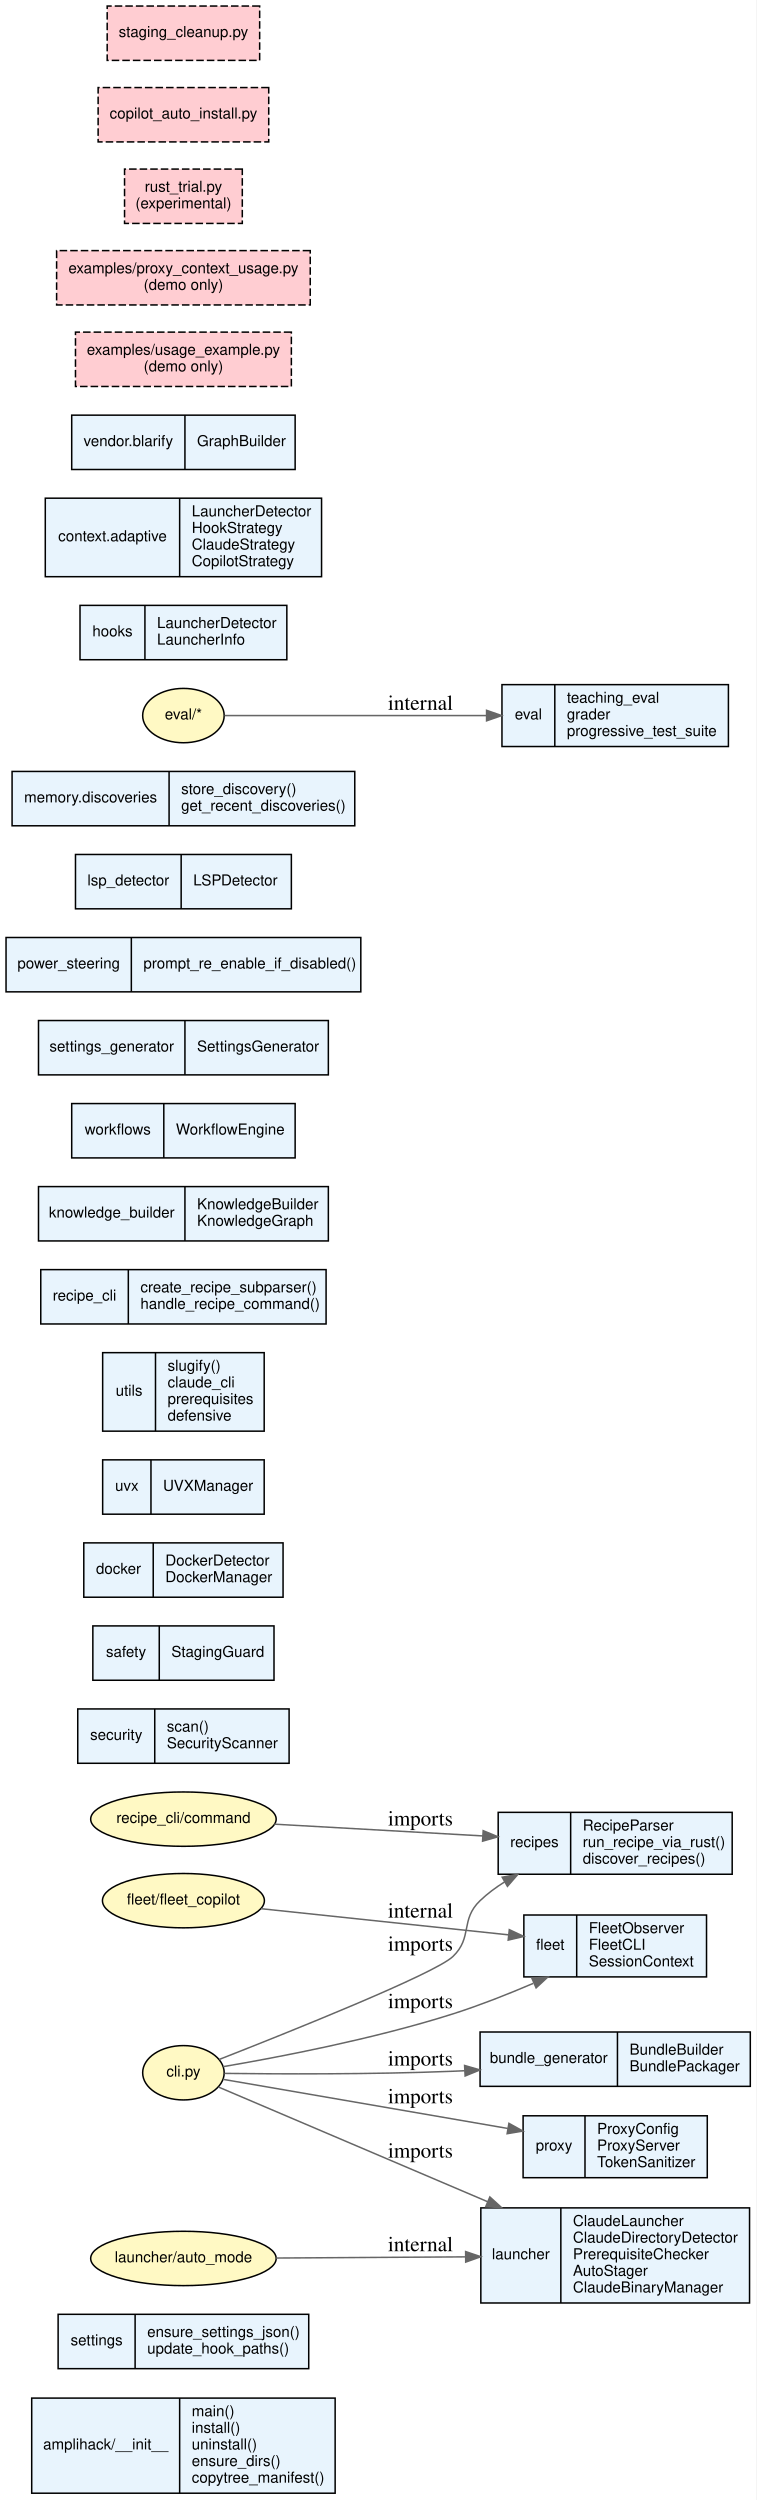
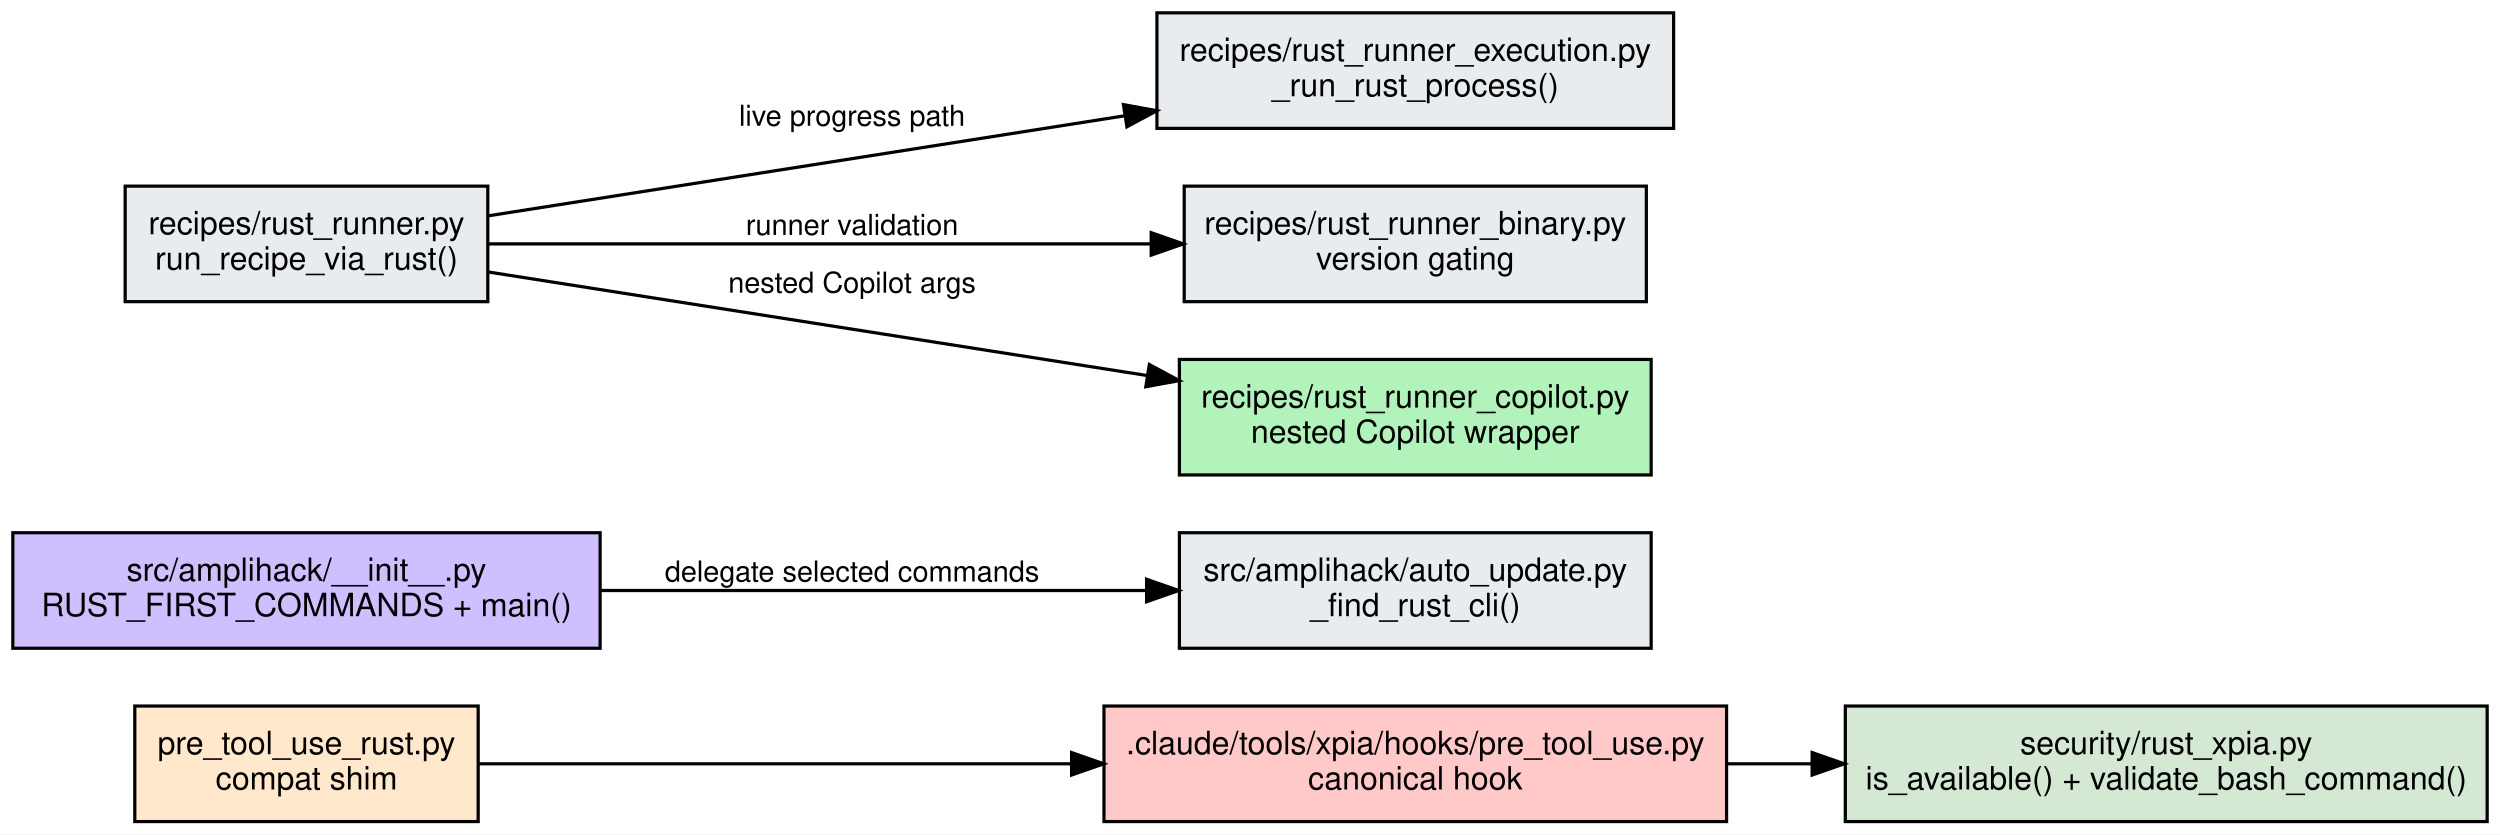
- <svg xmlns="http://www.w3.org/2000/svg" width="501pt" height="1656pt" viewBox="0.00 0.00 501.00 1656.00">
-   <g id="graph0" class="graph" transform="scale(1 1) rotate(0) translate(4 1652)">
-     <polygon fill="white" stroke="transparent" points="-4,4 -4,-1652 497,-1652 497,4 -4,4" />
+ <svg xmlns="http://www.w3.org/2000/svg" width="779pt" height="260pt" viewBox="0.00 0.00 779.00 260.00">
+   <g id="graph0" class="graph" transform="scale(1 1) rotate(0) translate(4 256)">
+     <polygon fill="white" stroke="transparent" points="-4,4 -4,-256 775,-256 775,4 -4,4" />
    <g id="node1" class="node">
-       <polygon fill="#e8f4fd" stroke="black" points="17,-0.5 17,-63.5 218,-63.5 218,-0.5 17,-0.5" />
-       <text text-anchor="middle" x="66" y="-29.5" font-family="Helvetica,sans-Serif" font-size="10.00">amplihack/__init__</text>
-       <polyline fill="none" stroke="black" points="115,-0.5 115,-63.5 " />
-       <text text-anchor="start" x="123" y="-51.5" font-family="Helvetica,sans-Serif" font-size="10.00">main()</text>
-       <text text-anchor="start" x="123" y="-40.5" font-family="Helvetica,sans-Serif" font-size="10.00">install()</text>
-       <text text-anchor="start" x="123" y="-29.5" font-family="Helvetica,sans-Serif" font-size="10.00">uninstall()</text>
-       <text text-anchor="start" x="123" y="-18.5" font-family="Helvetica,sans-Serif" font-size="10.00">ensure_dirs()</text>
-       <text text-anchor="start" x="123" y="-7.5" font-family="Helvetica,sans-Serif" font-size="10.00">copytree_manifest()</text>
+       <polygon fill="#ffc9c9" stroke="black" points="534,-36 340,-36 340,0 534,0 534,-36" />
+       <text text-anchor="middle" x="437" y="-21" font-family="Helvetica,sans-Serif" font-size="10.00">.claude/tools/xpia/hooks/pre_tool_use.py</text>
+       <text text-anchor="middle" x="437" y="-10" font-family="Helvetica,sans-Serif" font-size="10.00">canonical hook</text>
+     </g>
+     <g id="node3" class="node">
+       <polygon fill="#d4e8d4" stroke="black" points="771,-36 571,-36 571,0 771,0 771,-36" />
+       <text text-anchor="middle" x="671" y="-21" font-family="Helvetica,sans-Serif" font-size="10.00">security/rust_xpia.py</text>
+       <text text-anchor="middle" x="671" y="-10" font-family="Helvetica,sans-Serif" font-size="10.00">is_available() + validate_bash_command()</text>
+     </g>
+     <g id="edge1" class="edge">
+       <path fill="none" stroke="black" d="M534.04,-18C542.82,-18 551.77,-18 560.66,-18" />
+       <polygon fill="black" stroke="black" points="560.66,-21.5 570.66,-18 560.66,-14.5 560.66,-21.5" />
    </g>
    <g id="node2" class="node">
-       <polygon fill="#e8f4fd" stroke="black" points="34.5,-83 34.5,-119 200.5,-119 200.5,-83 34.5,-83" />
-       <text text-anchor="middle" x="60" y="-98.5" font-family="Helvetica,sans-Serif" font-size="10.00">settings</text>
-       <polyline fill="none" stroke="black" points="85.5,-83 85.5,-119 " />
-       <text text-anchor="start" x="93.5" y="-104" font-family="Helvetica,sans-Serif" font-size="10.00">ensure_settings_json()</text>
-       <text text-anchor="start" x="93.5" y="-93" font-family="Helvetica,sans-Serif" font-size="10.00">update_hook_paths()</text>
+       <polygon fill="#ffe8cc" stroke="black" points="145,-36 38,-36 38,0 145,0 145,-36" />
+       <text text-anchor="middle" x="91.5" y="-21" font-family="Helvetica,sans-Serif" font-size="10.00">pre_tool_use_rust.py</text>
+       <text text-anchor="middle" x="91.5" y="-10" font-family="Helvetica,sans-Serif" font-size="10.00">compat shim</text>
    </g>
-     <g id="node3" class="node">
-       <polygon fill="#e8f4fd" stroke="black" points="314.5,-126.5 314.5,-189.5 492.5,-189.5 492.5,-126.5 314.5,-126.5" />
-       <text text-anchor="middle" x="341" y="-155.5" font-family="Helvetica,sans-Serif" font-size="10.00">launcher</text>
-       <polyline fill="none" stroke="black" points="367.5,-126.5 367.5,-189.5 " />
-       <text text-anchor="start" x="375.5" y="-177.5" font-family="Helvetica,sans-Serif" font-size="10.00">ClaudeLauncher</text>
-       <text text-anchor="start" x="375.5" y="-166.5" font-family="Helvetica,sans-Serif" font-size="10.00">ClaudeDirectoryDetector</text>
-       <text text-anchor="start" x="375.5" y="-155.5" font-family="Helvetica,sans-Serif" font-size="10.00">PrerequisiteChecker</text>
-       <text text-anchor="start" x="375.5" y="-144.5" font-family="Helvetica,sans-Serif" font-size="10.00">AutoStager</text>
-       <text text-anchor="start" x="375.5" y="-133.5" font-family="Helvetica,sans-Serif" font-size="10.00">ClaudeBinaryManager</text>
+     <g id="edge2" class="edge">
+       <path fill="none" stroke="black" d="M145.04,-18C194,-18 268.46,-18 329.8,-18" />
+       <polygon fill="black" stroke="black" points="329.91,-21.5 339.91,-18 329.91,-14.5 329.91,-21.5" />
    </g>
    <g id="node4" class="node">
-       <polygon fill="#e8f4fd" stroke="black" points="342.5,-209.5 342.5,-250.5 464.5,-250.5 464.5,-209.5 342.5,-209.5" />
-       <text text-anchor="middle" x="363" y="-227.5" font-family="Helvetica,sans-Serif" font-size="10.00">proxy</text>
-       <polyline fill="none" stroke="black" points="383.5,-209.5 383.5,-250.5 " />
-       <text text-anchor="start" x="391.5" y="-238.5" font-family="Helvetica,sans-Serif" font-size="10.00">ProxyConfig</text>
-       <text text-anchor="start" x="391.5" y="-227.5" font-family="Helvetica,sans-Serif" font-size="10.00">ProxyServer</text>
-       <text text-anchor="start" x="391.5" y="-216.5" font-family="Helvetica,sans-Serif" font-size="10.00">TokenSanitizer</text>
+       <polygon fill="#d0bfff" stroke="black" points="183,-90 0,-90 0,-54 183,-54 183,-90" />
+       <text text-anchor="middle" x="91.5" y="-75" font-family="Helvetica,sans-Serif" font-size="10.00">src/amplihack/__init__.py</text>
+       <text text-anchor="middle" x="91.5" y="-64" font-family="Helvetica,sans-Serif" font-size="10.00">RUST_FIRST_COMMANDS + main()</text>
    </g>
    <g id="node5" class="node">
-       <polygon fill="#e8f4fd" stroke="black" points="47.5,-484 47.5,-520 187.5,-520 187.5,-484 47.5,-484" />
-       <text text-anchor="middle" x="73" y="-499.5" font-family="Helvetica,sans-Serif" font-size="10.00">security</text>
-       <polyline fill="none" stroke="black" points="98.5,-484 98.5,-520 " />
-       <text text-anchor="start" x="106.5" y="-505" font-family="Helvetica,sans-Serif" font-size="10.00">scan()</text>
-       <text text-anchor="start" x="106.5" y="-494" font-family="Helvetica,sans-Serif" font-size="10.00">SecurityScanner</text>
+       <polygon fill="#e9ecef" stroke="black" points="510.5,-90 363.5,-90 363.5,-54 510.5,-54 510.5,-90" />
+       <text text-anchor="middle" x="437" y="-75" font-family="Helvetica,sans-Serif" font-size="10.00">src/amplihack/auto_update.py</text>
+       <text text-anchor="middle" x="437" y="-64" font-family="Helvetica,sans-Serif" font-size="10.00">_find_rust_cli()</text>
+     </g>
+     <g id="edge3" class="edge">
+       <path fill="none" stroke="black" d="M183.2,-72C235.94,-72 301.9,-72 353.22,-72" />
+       <polygon fill="black" stroke="black" points="353.28,-75.5 363.28,-72 353.28,-68.5 353.28,-75.5" />
+       <text text-anchor="middle" x="261.5" y="-74.8" font-family="Helvetica,sans-Serif" font-size="9.00">delegate selected commands</text>
    </g>
    <g id="node6" class="node">
-       <polygon fill="#e8f4fd" stroke="black" points="57.5,-539 57.5,-575 177.5,-575 177.5,-539 57.5,-539" />
-       <text text-anchor="middle" x="79.5" y="-554.5" font-family="Helvetica,sans-Serif" font-size="10.00">safety</text>
-       <polyline fill="none" stroke="black" points="101.5,-539 101.5,-575 " />
-       <text text-anchor="start" x="109.5" y="-554.5" font-family="Helvetica,sans-Serif" font-size="10.00">StagingGuard</text>
+       <polygon fill="#e9ecef" stroke="black" points="148,-198 35,-198 35,-162 148,-162 148,-198" />
+       <text text-anchor="middle" x="91.5" y="-183" font-family="Helvetica,sans-Serif" font-size="10.00">recipes/rust_runner.py</text>
+       <text text-anchor="middle" x="91.5" y="-172" font-family="Helvetica,sans-Serif" font-size="10.00">run_recipe_via_rust()</text>
    </g>
    <g id="node7" class="node">
-       <polygon fill="#e8f4fd" stroke="black" points="51.5,-594 51.5,-630 183.5,-630 183.5,-594 51.5,-594" />
-       <text text-anchor="middle" x="74.5" y="-609.5" font-family="Helvetica,sans-Serif" font-size="10.00">docker</text>
-       <polyline fill="none" stroke="black" points="97.5,-594 97.5,-630 " />
-       <text text-anchor="start" x="105.5" y="-615" font-family="Helvetica,sans-Serif" font-size="10.00">DockerDetector</text>
-       <text text-anchor="start" x="105.5" y="-604" font-family="Helvetica,sans-Serif" font-size="10.00">DockerManager</text>
+       <polygon fill="#e9ecef" stroke="black" points="517.5,-252 356.5,-252 356.5,-216 517.5,-216 517.5,-252" />
+       <text text-anchor="middle" x="437" y="-237" font-family="Helvetica,sans-Serif" font-size="10.00">recipes/rust_runner_execution.py</text>
+       <text text-anchor="middle" x="437" y="-226" font-family="Helvetica,sans-Serif" font-size="10.00">_run_rust_process()</text>
+     </g>
+     <g id="edge4" class="edge">
+       <path fill="none" stroke="black" d="M148.07,-188.74C201.69,-197.17 283.75,-210.07 346.57,-219.94" />
+       <polygon fill="black" stroke="black" points="346.06,-223.4 356.48,-221.5 347.14,-216.49 346.06,-223.4" />
+       <text text-anchor="middle" x="261.5" y="-216.8" font-family="Helvetica,sans-Serif" font-size="9.00">live progress path</text>
    </g>
    <g id="node8" class="node">
-       <polygon fill="#e8f4fd" stroke="black" points="64,-649 64,-685 171,-685 171,-649 64,-649" />
-       <text text-anchor="middle" x="80" y="-664.5" font-family="Helvetica,sans-Serif" font-size="10.00">uvx</text>
-       <polyline fill="none" stroke="black" points="96,-649 96,-685 " />
-       <text text-anchor="start" x="104" y="-664.5" font-family="Helvetica,sans-Serif" font-size="10.00">UVXManager</text>
+       <polygon fill="#e9ecef" stroke="black" points="509,-198 365,-198 365,-162 509,-162 509,-198" />
+       <text text-anchor="middle" x="437" y="-183" font-family="Helvetica,sans-Serif" font-size="10.00">recipes/rust_runner_binary.py</text>
+       <text text-anchor="middle" x="437" y="-172" font-family="Helvetica,sans-Serif" font-size="10.00">version gating</text>
+     </g>
+     <g id="edge5" class="edge">
+       <path fill="none" stroke="black" d="M148.07,-180C204.03,-180 290.98,-180 354.69,-180" />
+       <polygon fill="black" stroke="black" points="354.71,-183.5 364.71,-180 354.71,-176.5 354.71,-183.5" />
+       <text text-anchor="middle" x="261.5" y="-182.8" font-family="Helvetica,sans-Serif" font-size="9.00">runner validation</text>
    </g>
    <g id="node9" class="node">
-       <polygon fill="#e8f4fd" stroke="black" points="64,-704 64,-756 171,-756 171,-704 64,-704" />
-       <text text-anchor="middle" x="81.5" y="-727.5" font-family="Helvetica,sans-Serif" font-size="10.00">utils</text>
-       <polyline fill="none" stroke="black" points="99,-704 99,-756 " />
-       <text text-anchor="start" x="107" y="-744" font-family="Helvetica,sans-Serif" font-size="10.00">slugify()</text>
-       <text text-anchor="start" x="107" y="-733" font-family="Helvetica,sans-Serif" font-size="10.00">claude_cli</text>
-       <text text-anchor="start" x="107" y="-722" font-family="Helvetica,sans-Serif" font-size="10.00">prerequisites</text>
-       <text text-anchor="start" x="107" y="-711" font-family="Helvetica,sans-Serif" font-size="10.00">defensive</text>
-     </g>
-     <g id="node10" class="node">
-       <polygon fill="#e8f4fd" stroke="black" points="326,-410.5 326,-451.5 481,-451.5 481,-410.5 326,-410.5" />
-       <text text-anchor="middle" x="350" y="-428.5" font-family="Helvetica,sans-Serif" font-size="10.00">recipes</text>
-       <polyline fill="none" stroke="black" points="374,-410.5 374,-451.5 " />
-       <text text-anchor="start" x="382" y="-439.5" font-family="Helvetica,sans-Serif" font-size="10.00">RecipeParser</text>
-       <text text-anchor="start" x="382" y="-428.5" font-family="Helvetica,sans-Serif" font-size="10.00">run_recipe_via_rust()</text>
-       <text text-anchor="start" x="382" y="-417.5" font-family="Helvetica,sans-Serif" font-size="10.00">discover_recipes()</text>
-     </g>
-     <g id="node11" class="node">
-       <polygon fill="#e8f4fd" stroke="black" points="23,-775 23,-811 212,-811 212,-775 23,-775" />
-       <text text-anchor="middle" x="52" y="-790.5" font-family="Helvetica,sans-Serif" font-size="10.00">recipe_cli</text>
-       <polyline fill="none" stroke="black" points="81,-775 81,-811 " />
-       <text text-anchor="start" x="89" y="-796" font-family="Helvetica,sans-Serif" font-size="10.00">create_recipe_subparser()</text>
-       <text text-anchor="start" x="89" y="-785" font-family="Helvetica,sans-Serif" font-size="10.00">handle_recipe_command()</text>
-     </g>
-     <g id="node12" class="node">
-       <polygon fill="#e8f4fd" stroke="black" points="343,-342.5 343,-383.5 464,-383.5 464,-342.5 343,-342.5" />
-       <text text-anchor="middle" x="360.5" y="-360.5" font-family="Helvetica,sans-Serif" font-size="10.00">fleet</text>
-       <polyline fill="none" stroke="black" points="378,-342.5 378,-383.5 " />
-       <text text-anchor="start" x="386" y="-371.5" font-family="Helvetica,sans-Serif" font-size="10.00">FleetObserver</text>
-       <text text-anchor="start" x="386" y="-360.5" font-family="Helvetica,sans-Serif" font-size="10.00">FleetCLI</text>
-       <text text-anchor="start" x="386" y="-349.5" font-family="Helvetica,sans-Serif" font-size="10.00">SessionContext</text>
-     </g>
-     <g id="node13" class="node">
-       <polygon fill="#e8f4fd" stroke="black" points="21.5,-830 21.5,-866 213.5,-866 213.5,-830 21.5,-830" />
-       <text text-anchor="middle" x="70" y="-845.5" font-family="Helvetica,sans-Serif" font-size="10.00">knowledge_builder</text>
-       <polyline fill="none" stroke="black" points="118.5,-830 118.5,-866 " />
-       <text text-anchor="start" x="126.5" y="-851" font-family="Helvetica,sans-Serif" font-size="10.00">KnowledgeBuilder</text>
-       <text text-anchor="start" x="126.5" y="-840" font-family="Helvetica,sans-Serif" font-size="10.00">KnowledgeGraph</text>
-     </g>
-     <g id="node14" class="node">
-       <polygon fill="#e8f4fd" stroke="black" points="314,-270 314,-306 493,-306 493,-270 314,-270" />
-       <text text-anchor="middle" x="359.5" y="-285.5" font-family="Helvetica,sans-Serif" font-size="10.00">bundle_generator</text>
-       <polyline fill="none" stroke="black" points="405,-270 405,-306 " />
-       <text text-anchor="start" x="413" y="-291" font-family="Helvetica,sans-Serif" font-size="10.00">BundleBuilder</text>
-       <text text-anchor="start" x="413" y="-280" font-family="Helvetica,sans-Serif" font-size="10.00">BundlePackager</text>
-     </g>
-     <g id="node15" class="node">
-       <polygon fill="#e8f4fd" stroke="black" points="43.5,-885 43.5,-921 191.5,-921 191.5,-885 43.5,-885" />
-       <text text-anchor="middle" x="74" y="-900.5" font-family="Helvetica,sans-Serif" font-size="10.00">workflows</text>
-       <polyline fill="none" stroke="black" points="104.5,-885 104.5,-921 " />
-       <text text-anchor="start" x="112.5" y="-900.5" font-family="Helvetica,sans-Serif" font-size="10.00">WorkflowEngine</text>
-     </g>
-     <g id="node16" class="node">
-       <polygon fill="#e8f4fd" stroke="black" points="21.5,-940 21.5,-976 213.5,-976 213.5,-940 21.5,-940" />
-       <text text-anchor="middle" x="70" y="-955.5" font-family="Helvetica,sans-Serif" font-size="10.00">settings_generator</text>
-       <polyline fill="none" stroke="black" points="118.5,-940 118.5,-976 " />
-       <text text-anchor="start" x="126.5" y="-955.5" font-family="Helvetica,sans-Serif" font-size="10.00">SettingsGenerator</text>
-     </g>
-     <g id="node17" class="node">
-       <polygon fill="#e8f4fd" stroke="black" points="0,-995 0,-1031 235,-1031 235,-995 0,-995" />
-       <text text-anchor="middle" x="41.5" y="-1010.5" font-family="Helvetica,sans-Serif" font-size="10.00">power_steering</text>
-       <polyline fill="none" stroke="black" points="83,-995 83,-1031 " />
-       <text text-anchor="start" x="91" y="-1010.5" font-family="Helvetica,sans-Serif" font-size="10.00">prompt_re_enable_if_disabled()</text>
-     </g>
-     <g id="node18" class="node">
-       <polygon fill="#e8f4fd" stroke="black" points="46,-1050 46,-1086 189,-1086 189,-1050 46,-1050" />
-       <text text-anchor="middle" x="81" y="-1065.5" font-family="Helvetica,sans-Serif" font-size="10.00">lsp_detector</text>
-       <polyline fill="none" stroke="black" points="116,-1050 116,-1086 " />
-       <text text-anchor="start" x="124" y="-1065.5" font-family="Helvetica,sans-Serif" font-size="10.00">LSPDetector</text>
-     </g>
-     <g id="node19" class="node">
-       <polygon fill="#e8f4fd" stroke="black" points="4,-1105 4,-1141 231,-1141 231,-1105 4,-1105" />
-       <text text-anchor="middle" x="56" y="-1120.5" font-family="Helvetica,sans-Serif" font-size="10.00">memory.discoveries</text>
-       <polyline fill="none" stroke="black" points="108,-1105 108,-1141 " />
-       <text text-anchor="start" x="116" y="-1126" font-family="Helvetica,sans-Serif" font-size="10.00">store_discovery()</text>
-       <text text-anchor="start" x="116" y="-1115" font-family="Helvetica,sans-Serif" font-size="10.00">get_recent_discoveries()</text>
-     </g>
-     <g id="node20" class="node">
-       <polygon fill="#e8f4fd" stroke="black" points="328.5,-1157.5 328.5,-1198.5 478.5,-1198.5 478.5,-1157.5 328.5,-1157.5" />
-       <text text-anchor="middle" x="346" y="-1175.5" font-family="Helvetica,sans-Serif" font-size="10.00">eval</text>
-       <polyline fill="none" stroke="black" points="363.5,-1157.5 363.5,-1198.5 " />
-       <text text-anchor="start" x="371.5" y="-1186.5" font-family="Helvetica,sans-Serif" font-size="10.00">teaching_eval</text>
-       <text text-anchor="start" x="371.5" y="-1175.5" font-family="Helvetica,sans-Serif" font-size="10.00">grader</text>
-       <text text-anchor="start" x="371.5" y="-1164.5" font-family="Helvetica,sans-Serif" font-size="10.00">progressive_test_suite</text>
-     </g>
-     <g id="node21" class="node">
-       <polygon fill="#e8f4fd" stroke="black" points="49,-1215 49,-1251 186,-1251 186,-1215 49,-1215" />
-       <text text-anchor="middle" x="70.5" y="-1230.5" font-family="Helvetica,sans-Serif" font-size="10.00">hooks</text>
-       <polyline fill="none" stroke="black" points="92,-1215 92,-1251 " />
-       <text text-anchor="start" x="100" y="-1236" font-family="Helvetica,sans-Serif" font-size="10.00">LauncherDetector</text>
-       <text text-anchor="start" x="100" y="-1225" font-family="Helvetica,sans-Serif" font-size="10.00">LauncherInfo</text>
-     </g>
-     <g id="node22" class="node">
-       <polygon fill="#e8f4fd" stroke="black" points="26,-1270 26,-1322 209,-1322 209,-1270 26,-1270" />
-       <text text-anchor="middle" x="70.5" y="-1293.5" font-family="Helvetica,sans-Serif" font-size="10.00">context.adaptive</text>
-       <polyline fill="none" stroke="black" points="115,-1270 115,-1322 " />
-       <text text-anchor="start" x="123" y="-1310" font-family="Helvetica,sans-Serif" font-size="10.00">LauncherDetector</text>
-       <text text-anchor="start" x="123" y="-1299" font-family="Helvetica,sans-Serif" font-size="10.00">HookStrategy</text>
-       <text text-anchor="start" x="123" y="-1288" font-family="Helvetica,sans-Serif" font-size="10.00">ClaudeStrategy</text>
-       <text text-anchor="start" x="123" y="-1277" font-family="Helvetica,sans-Serif" font-size="10.00">CopilotStrategy</text>
-     </g>
-     <g id="node23" class="node">
-       <polygon fill="#e8f4fd" stroke="black" points="43.5,-1341 43.5,-1377 191.5,-1377 191.5,-1341 43.5,-1341" />
-       <text text-anchor="middle" x="81" y="-1356.5" font-family="Helvetica,sans-Serif" font-size="10.00">vendor.blarify</text>
-       <polyline fill="none" stroke="black" points="118.5,-1341 118.5,-1377 " />
-       <text text-anchor="start" x="126.5" y="-1356.5" font-family="Helvetica,sans-Serif" font-size="10.00">GraphBuilder</text>
-     </g>
-     <g id="node24" class="node">
-       <ellipse fill="#fff9c4" stroke="black" cx="117.5" cy="-279" rx="27" ry="18" />
-       <text text-anchor="middle" x="117.5" y="-276.5" font-family="Helvetica,sans-Serif" font-size="10.00">cli.py</text>
-     </g>
-     <g id="edge1" class="edge">
-       <path fill="none" stroke="#666666" d="M140.79,-269.51C178.72,-253.34 257.69,-219.7 319.01,-193.57" />
-       <polygon fill="#666666" stroke="#666666" points="320.48,-196.75 328.31,-189.61 317.74,-190.31 320.48,-196.75" />
-       <text text-anchor="middle" x="274.5" y="-222.8" font-family="Times,serif" font-size="14.00">imports</text>
-     </g>
-     <g id="edge2" class="edge">
-       <path fill="none" stroke="#666666" d="M143.7,-274.65C185.62,-267.42 271.12,-252.67 332.38,-242.1" />
-       <polygon fill="#666666" stroke="#666666" points="333.11,-245.52 342.37,-240.37 331.92,-238.63 333.11,-245.52" />
-       <text text-anchor="middle" x="274.5" y="-258.8" font-family="Times,serif" font-size="14.00">imports</text>
-     </g>
-     <g id="edge4" class="edge">
-       <path fill="none" stroke="#666666" d="M141.22,-287.83C186.38,-305.53 284.11,-344.62 296,-356 309.21,-368.65 300.77,-380.38 314,-393 318.88,-397.65 324.41,-401.78 330.28,-405.44" />
-       <polygon fill="#666666" stroke="#666666" points="328.65,-408.54 339.07,-410.46 332.13,-402.46 328.65,-408.54" />
-       <text text-anchor="middle" x="274.5" y="-359.8" font-family="Times,serif" font-size="14.00">imports</text>
-     </g>
-     <g id="edge3" class="edge">
-       <path fill="none" stroke="#666666" d="M143.87,-283.06C178.67,-288.98 242.93,-301.12 296,-318 313.67,-323.62 332.45,-331.04 349.25,-338.24" />
-       <polygon fill="#666666" stroke="#666666" points="348.31,-341.65 358.88,-342.43 351.11,-335.23 348.31,-341.65" />
-       <text text-anchor="middle" x="274.5" y="-321.8" font-family="Times,serif" font-size="14.00">imports</text>
-     </g>
-     <g id="edge5" class="edge">
-       <path fill="none" stroke="#666666" d="M144.68,-278.58C179.32,-278.16 242.27,-277.83 296,-280 298.55,-280.1 301.14,-280.22 303.75,-280.34" />
-       <polygon fill="#666666" stroke="#666666" points="303.74,-283.85 313.9,-280.88 304.1,-276.86 303.74,-283.85" />
-       <text text-anchor="middle" x="274.5" y="-283.8" font-family="Times,serif" font-size="14.00">imports</text>
-     </g>
-     <g id="node25" class="node">
-       <ellipse fill="#fff9c4" stroke="black" cx="117.5" cy="-156" rx="61.44" ry="18" />
-       <text text-anchor="middle" x="117.5" y="-153.5" font-family="Helvetica,sans-Serif" font-size="10.00">launcher/auto_mode</text>
+       <polygon fill="#b2f2bb" stroke="black" points="510.5,-144 363.5,-144 363.5,-108 510.5,-108 510.5,-144" />
+       <text text-anchor="middle" x="437" y="-129" font-family="Helvetica,sans-Serif" font-size="10.00">recipes/rust_runner_copilot.py</text>
+       <text text-anchor="middle" x="437" y="-118" font-family="Helvetica,sans-Serif" font-size="10.00">nested Copilot wrapper</text>
    </g>
    <g id="edge6" class="edge">
-       <path fill="none" stroke="#666666" d="M178.88,-156.28C213.22,-156.46 257.02,-156.71 296,-157 298.72,-157.02 301.49,-157.04 304.27,-157.06" />
-       <polygon fill="#666666" stroke="#666666" points="304.43,-160.57 314.45,-157.15 304.48,-153.57 304.43,-160.57" />
-       <text text-anchor="middle" x="274.5" y="-160.8" font-family="Times,serif" font-size="14.00">internal</text>
-     </g>
-     <g id="node26" class="node">
-       <ellipse fill="#fff9c4" stroke="black" cx="117.5" cy="-393" rx="53.64" ry="18" />
-       <text text-anchor="middle" x="117.5" y="-390.5" font-family="Helvetica,sans-Serif" font-size="10.00">fleet/fleet_copilot</text>
-     </g>
-     <g id="edge7" class="edge">
-       <path fill="none" stroke="#666666" d="M168.95,-387.67C214.5,-382.86 281.98,-375.73 332.7,-370.37" />
-       <polygon fill="#666666" stroke="#666666" points="333.36,-373.82 342.93,-369.29 332.62,-366.86 333.36,-373.82" />
-       <text text-anchor="middle" x="274.5" y="-381.8" font-family="Times,serif" font-size="14.00">internal</text>
-     </g>
-     <g id="node27" class="node">
-       <ellipse fill="#fff9c4" stroke="black" cx="117.5" cy="-447" rx="61.44" ry="18" />
-       <text text-anchor="middle" x="117.5" y="-444.5" font-family="Helvetica,sans-Serif" font-size="10.00">recipe_cli/command</text>
-     </g>
-     <g id="edge8" class="edge">
-       <path fill="none" stroke="#666666" d="M177.69,-443.67C217.66,-441.41 271.1,-438.4 315.84,-435.88" />
-       <polygon fill="#666666" stroke="#666666" points="316.05,-439.38 325.83,-435.32 315.65,-432.39 316.05,-439.38" />
-       <text text-anchor="middle" x="274.5" y="-442.8" font-family="Times,serif" font-size="14.00">imports</text>
-     </g>
-     <g id="node28" class="node">
-       <ellipse fill="#fff9c4" stroke="black" cx="117.5" cy="-1178" rx="27" ry="18" />
-       <text text-anchor="middle" x="117.5" y="-1175.5" font-family="Helvetica,sans-Serif" font-size="10.00">eval/*</text>
-     </g>
-     <g id="edge9" class="edge">
-       <path fill="none" stroke="#666666" d="M144.71,-1178C183.78,-1178 259.04,-1178 318.2,-1178" />
-       <polygon fill="#666666" stroke="#666666" points="318.3,-1181.5 328.3,-1178 318.3,-1174.5 318.3,-1181.5" />
-       <text text-anchor="middle" x="274.5" y="-1181.8" font-family="Times,serif" font-size="14.00">internal</text>
-     </g>
-     <g id="node29" class="node">
-       <polygon fill="#ffcdd2" stroke="black" stroke-dasharray="5,2" points="189,-1432 46,-1432 46,-1396 189,-1396 189,-1432" />
-       <text text-anchor="middle" x="117.5" y="-1417" font-family="Helvetica,sans-Serif" font-size="10.00">examples/usage_example.py</text>
-       <text text-anchor="middle" x="117.5" y="-1406" font-family="Helvetica,sans-Serif" font-size="10.00">(demo only)</text>
-     </g>
-     <g id="node30" class="node">
-       <polygon fill="#ffcdd2" stroke="black" stroke-dasharray="5,2" points="201.5,-1486 33.5,-1486 33.5,-1450 201.5,-1450 201.5,-1486" />
-       <text text-anchor="middle" x="117.5" y="-1471" font-family="Helvetica,sans-Serif" font-size="10.00">examples/proxy_context_usage.py</text>
-       <text text-anchor="middle" x="117.5" y="-1460" font-family="Helvetica,sans-Serif" font-size="10.00">(demo only)</text>
-     </g>
-     <g id="node31" class="node">
-       <polygon fill="#ffcdd2" stroke="black" stroke-dasharray="5,2" points="156.5,-1540 78.5,-1540 78.5,-1504 156.5,-1504 156.5,-1540" />
-       <text text-anchor="middle" x="117.5" y="-1525" font-family="Helvetica,sans-Serif" font-size="10.00">rust_trial.py</text>
-       <text text-anchor="middle" x="117.5" y="-1514" font-family="Helvetica,sans-Serif" font-size="10.00">(experimental)</text>
-     </g>
-     <g id="node32" class="node">
-       <polygon fill="#ffcdd2" stroke="black" stroke-dasharray="5,2" points="174,-1594 61,-1594 61,-1558 174,-1558 174,-1594" />
-       <text text-anchor="middle" x="117.5" y="-1573.5" font-family="Helvetica,sans-Serif" font-size="10.00">copilot_auto_install.py</text>
-     </g>
-     <g id="node33" class="node">
-       <polygon fill="#ffcdd2" stroke="black" stroke-dasharray="5,2" points="168,-1648 67,-1648 67,-1612 168,-1612 168,-1648" />
-       <text text-anchor="middle" x="117.5" y="-1627.5" font-family="Helvetica,sans-Serif" font-size="10.00">staging_cleanup.py</text>
+       <path fill="none" stroke="black" d="M148.07,-171.26C203.67,-162.52 289.86,-148.97 353.46,-138.98" />
+       <polygon fill="black" stroke="black" points="354.13,-142.41 363.46,-137.4 353.04,-135.5 354.13,-142.41" />
+       <text text-anchor="middle" x="261.5" y="-164.8" font-family="Helvetica,sans-Serif" font-size="9.00">nested Copilot args</text>
    </g>
  </g>
</svg>
